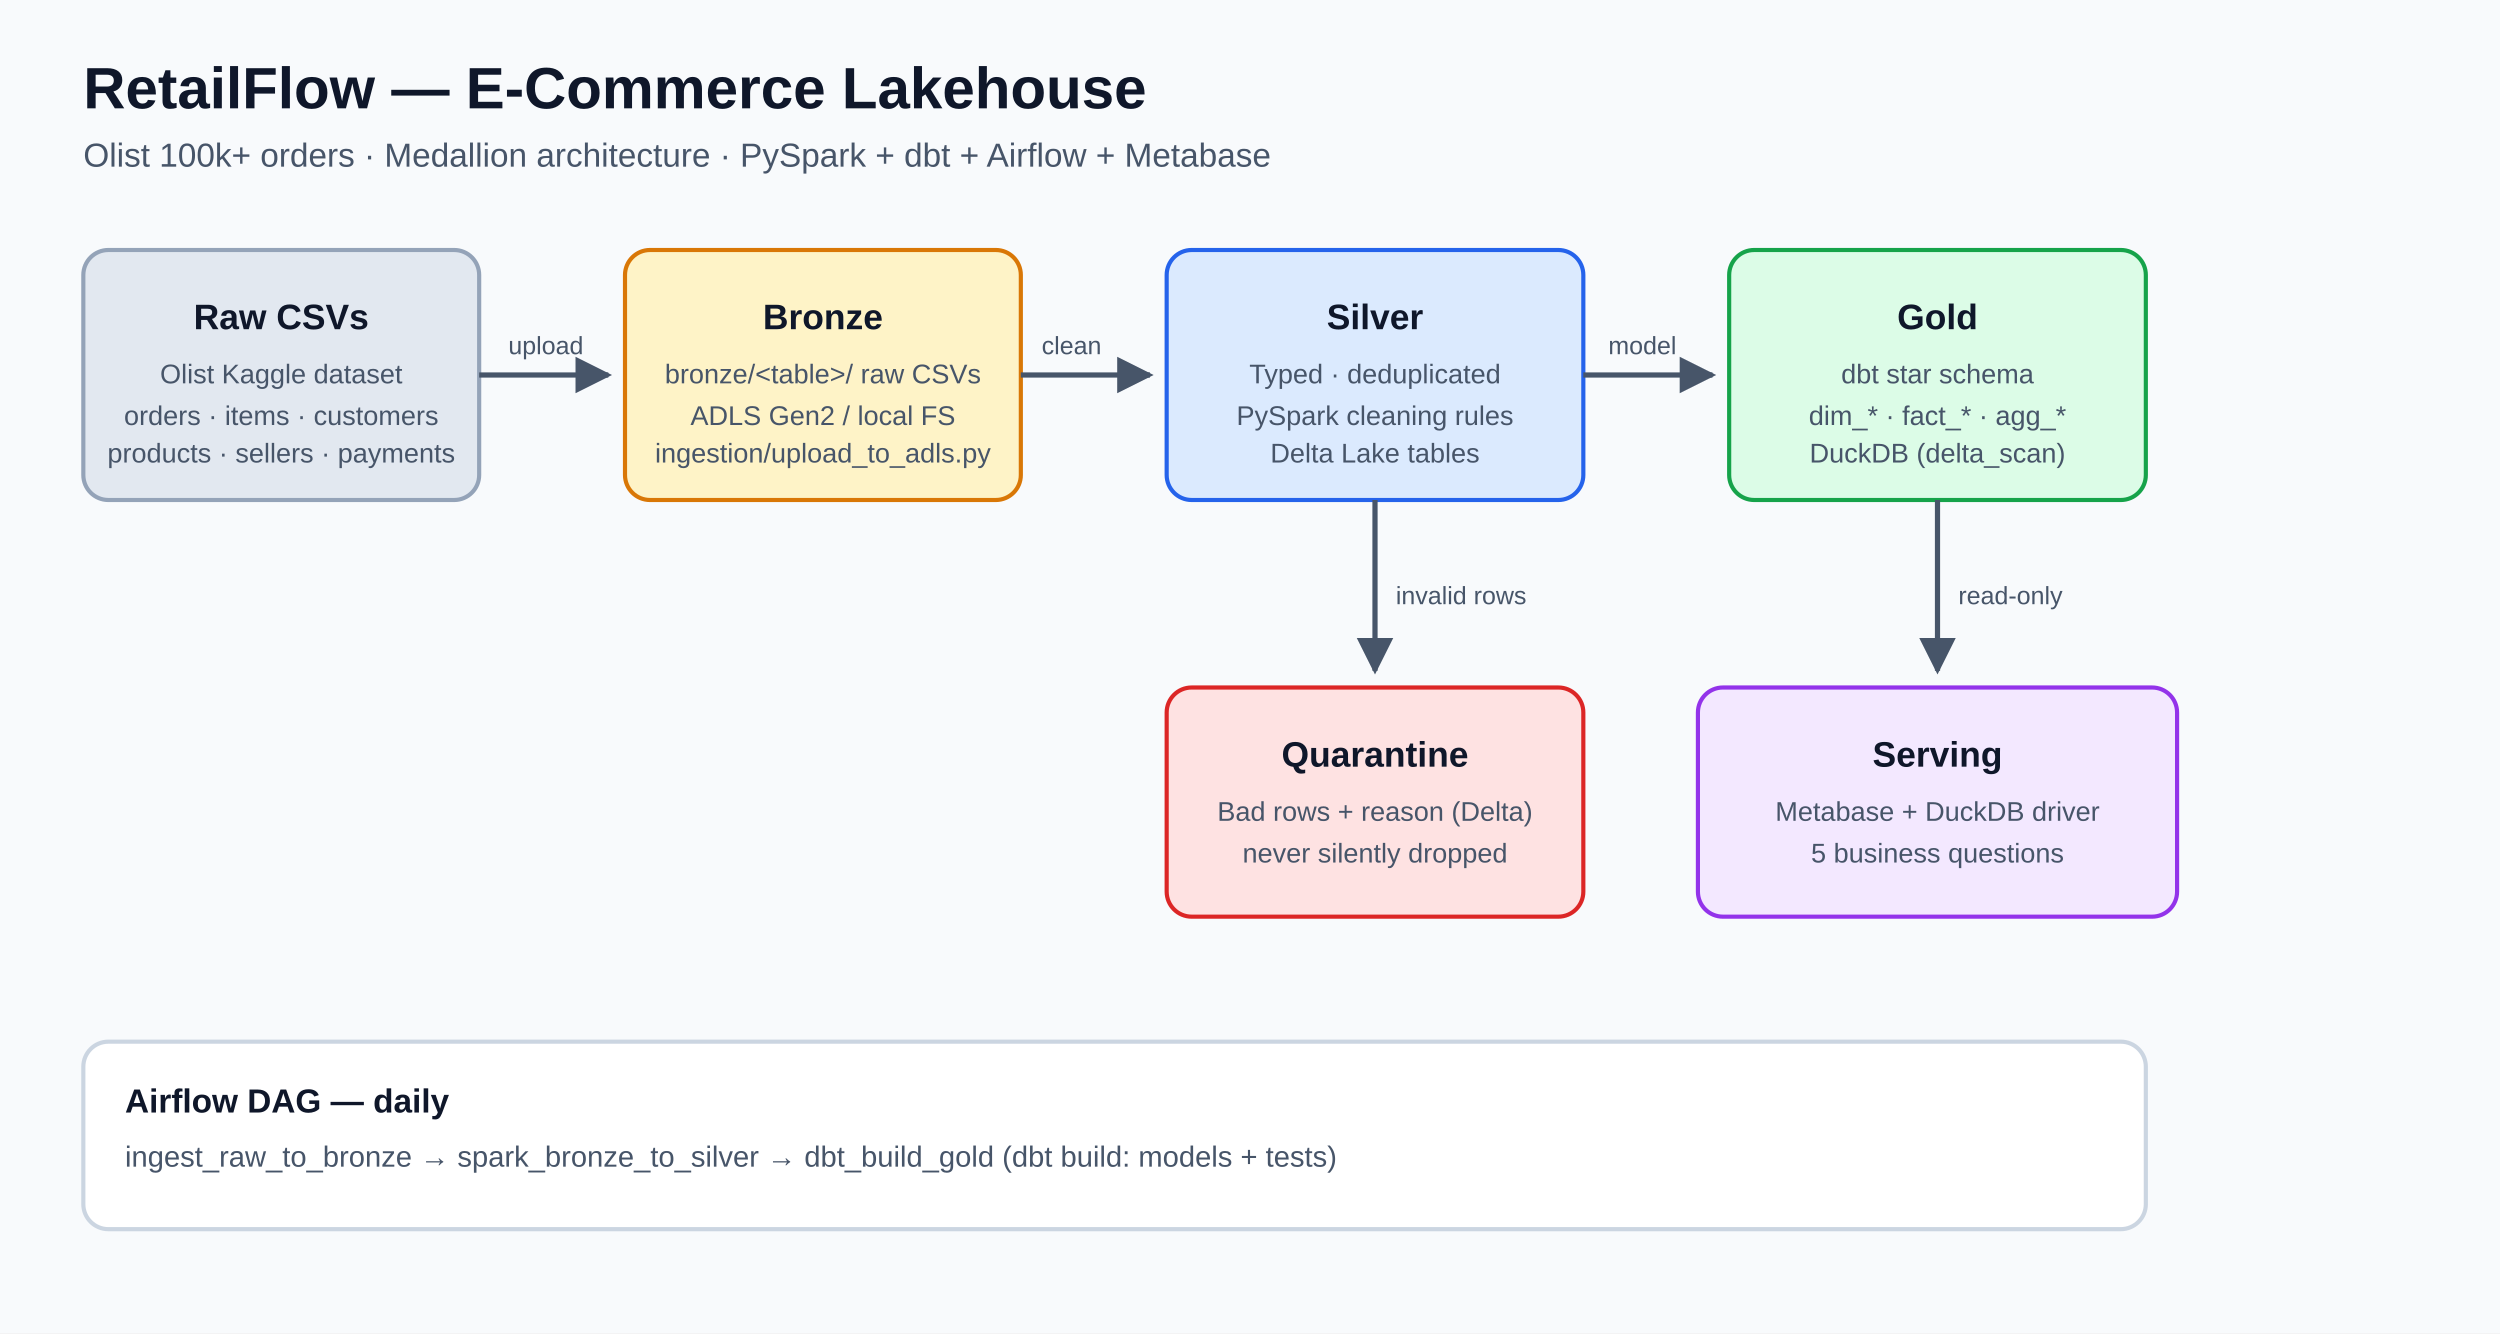
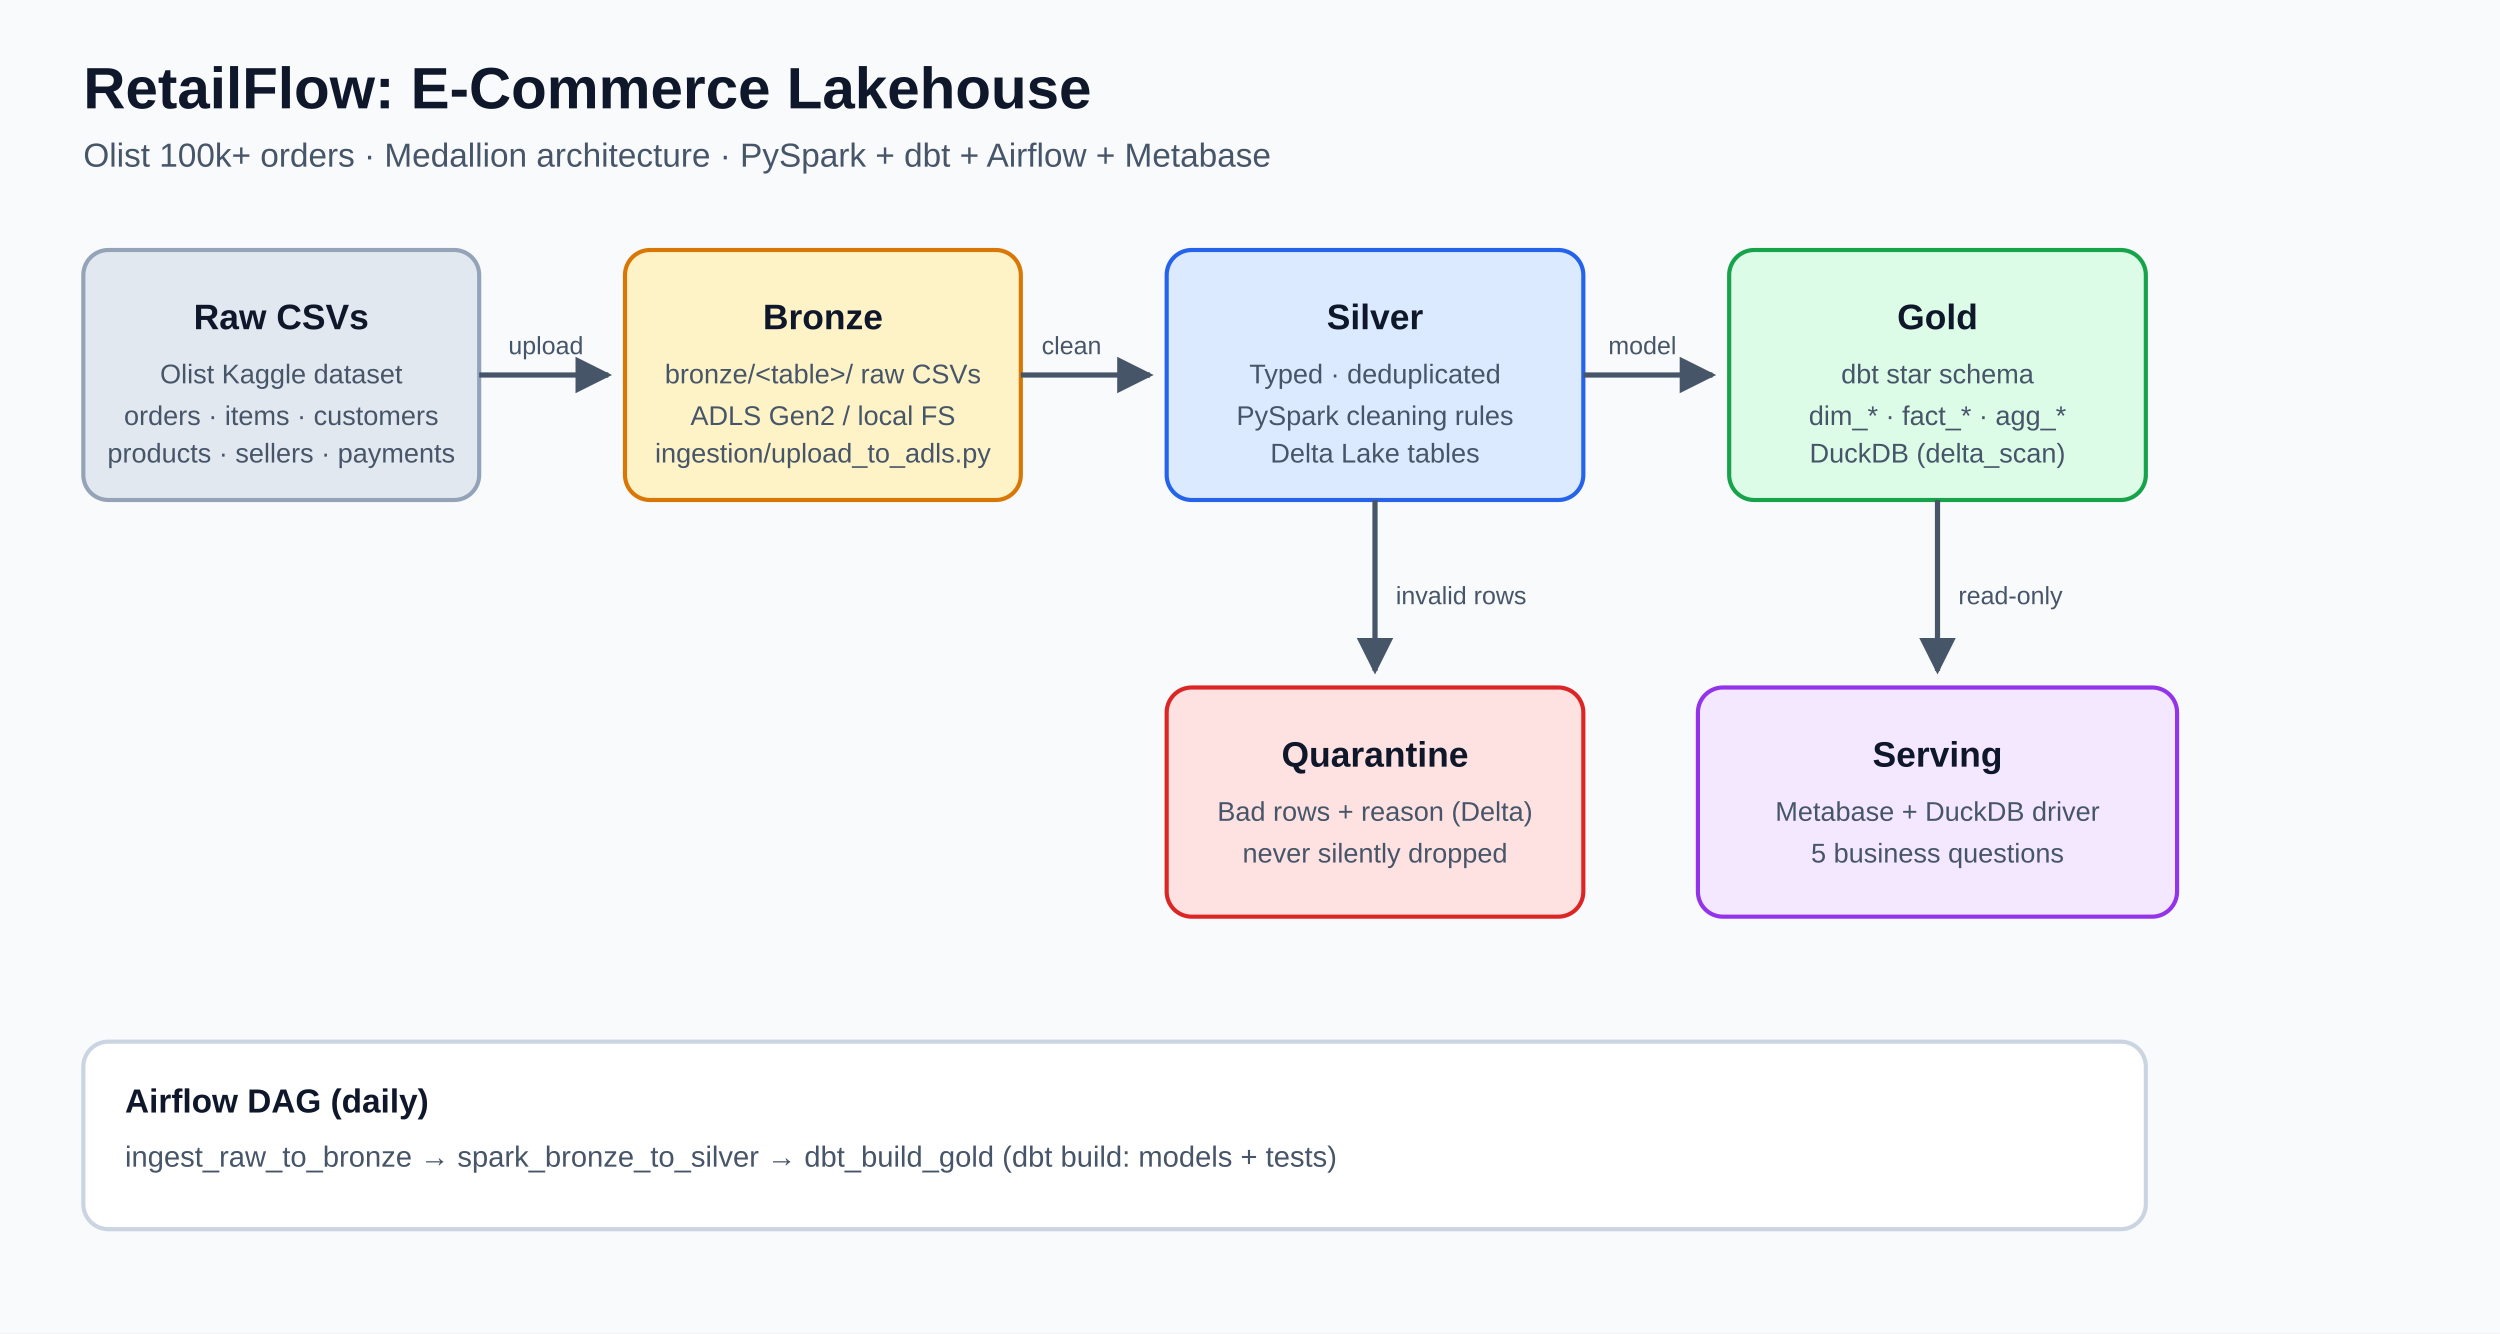
<svg xmlns="http://www.w3.org/2000/svg" width="1200" height="640" viewBox="0 0 1200 640" role="img" aria-labelledby="title desc">
  <defs>
    <marker id="arrow" viewBox="0 0 10 10" refX="9" refY="5" markerWidth="7" markerHeight="7" orient="auto-start-reverse">
      <path d="M 0 0 L 10 5 L 0 10 z" fill="#475569" />
    </marker>
    <style>
      .box { rx: 12; ry: 12; stroke-width: 2; }
      .label { font-family: 'Segoe UI', Arial, sans-serif; fill: #0f172a; }
      .muted { font-family: 'Segoe UI', Arial, sans-serif; fill: #475569; }
      .title { font-family: 'Segoe UI', Arial, sans-serif; font-weight: 700; fill: #0f172a; }
      .arrow { stroke: #475569; stroke-width: 2.5; fill: none; marker-end: url(#arrow); }
    </style>
  </defs>
  <rect width="1200" height="640" fill="#f8fafc" />
-   <text class="title" x="40" y="52" font-size="28">RetailFlow — E-Commerce Lakehouse</text>
+   <text class="title" x="40" y="52" font-size="28">RetailFlow: E-Commerce Lakehouse</text>
  <text class="muted" x="40" y="80" font-size="16">Olist 100k+ orders · Medallion architecture · PySpark + dbt + Airflow + Metabase</text>
  <rect class="box" x="40" y="120" width="190" height="120" fill="#e2e8f0" stroke="#94a3b8" />
  <text class="title" x="135" y="158" font-size="17" text-anchor="middle">Raw CSVs</text>
  <text class="muted" x="135" y="184" font-size="13" text-anchor="middle">Olist Kaggle dataset</text>
  <text class="muted" x="135" y="204" font-size="13" text-anchor="middle">orders · items · customers</text>
  <text class="muted" x="135" y="222" font-size="13" text-anchor="middle">products · sellers · payments</text>
  <rect class="box" x="300" y="120" width="190" height="120" fill="#fef3c7" stroke="#d97706" />
  <text class="title" x="395" y="158" font-size="17" text-anchor="middle">Bronze</text>
  <text class="muted" x="395" y="184" font-size="13" text-anchor="middle">bronze/&lt;table&gt;/ raw CSVs</text>
  <text class="muted" x="395" y="204" font-size="13" text-anchor="middle">ADLS Gen2 / local FS</text>
  <text class="muted" x="395" y="222" font-size="13" text-anchor="middle">ingestion/upload_to_adls.py</text>
  <rect class="box" x="560" y="120" width="200" height="120" fill="#dbeafe" stroke="#2563eb" />
  <text class="title" x="660" y="158" font-size="17" text-anchor="middle">Silver</text>
  <text class="muted" x="660" y="184" font-size="13" text-anchor="middle">Typed · deduplicated</text>
  <text class="muted" x="660" y="204" font-size="13" text-anchor="middle">PySpark cleaning rules</text>
  <text class="muted" x="660" y="222" font-size="13" text-anchor="middle">Delta Lake tables</text>
  <rect class="box" x="830" y="120" width="200" height="120" fill="#dcfce7" stroke="#16a34a" />
  <text class="title" x="930" y="158" font-size="17" text-anchor="middle">Gold</text>
  <text class="muted" x="930" y="184" font-size="13" text-anchor="middle">dbt star schema</text>
  <text class="muted" x="930" y="204" font-size="13" text-anchor="middle">dim_* · fact_* · agg_*</text>
  <text class="muted" x="930" y="222" font-size="13" text-anchor="middle">DuckDB (delta_scan)</text>
  <rect class="box" x="815" y="330" width="230" height="110" fill="#f3e8ff" stroke="#9333ea" />
  <text class="title" x="930" y="368" font-size="17" text-anchor="middle">Serving</text>
  <text class="muted" x="930" y="394" font-size="13" text-anchor="middle">Metabase + DuckDB driver</text>
  <text class="muted" x="930" y="414" font-size="13" text-anchor="middle">5 business questions</text>
  <rect class="box" x="560" y="330" width="200" height="110" fill="#fee2e2" stroke="#dc2626" />
  <text class="title" x="660" y="368" font-size="17" text-anchor="middle">Quarantine</text>
  <text class="muted" x="660" y="394" font-size="13" text-anchor="middle">Bad rows + reason (Delta)</text>
  <text class="muted" x="660" y="414" font-size="13" text-anchor="middle">never silently dropped</text>
  <rect class="box" x="40" y="500" width="990" height="90" fill="#ffffff" stroke="#cbd5e1" />
-   <text class="title" x="60" y="534" font-size="16">Airflow DAG — daily</text>
+   <text class="title" x="60" y="534" font-size="16">Airflow DAG (daily)</text>
  <text class="muted" x="60" y="560" font-size="14">
    ingest_raw_to_bronze → spark_bronze_to_silver → dbt_build_gold (dbt build: models + tests)
  </text>
  <path class="arrow" d="M 230 180 L 292 180" />
  <path class="arrow" d="M 490 180 L 552 180" />
  <path class="arrow" d="M 760 180 L 822 180" />
  <path class="arrow" d="M 930 240 L 930 322" />
  <path class="arrow" d="M 660 240 L 660 322" />
  <text class="muted" x="244" y="170" font-size="12">upload</text>
  <text class="muted" x="500" y="170" font-size="12">clean</text>
  <text class="muted" x="772" y="170" font-size="12">model</text>
  <text class="muted" x="670" y="290" font-size="12">invalid rows</text>
  <text class="muted" x="940" y="290" font-size="12">read-only</text>
</svg>
